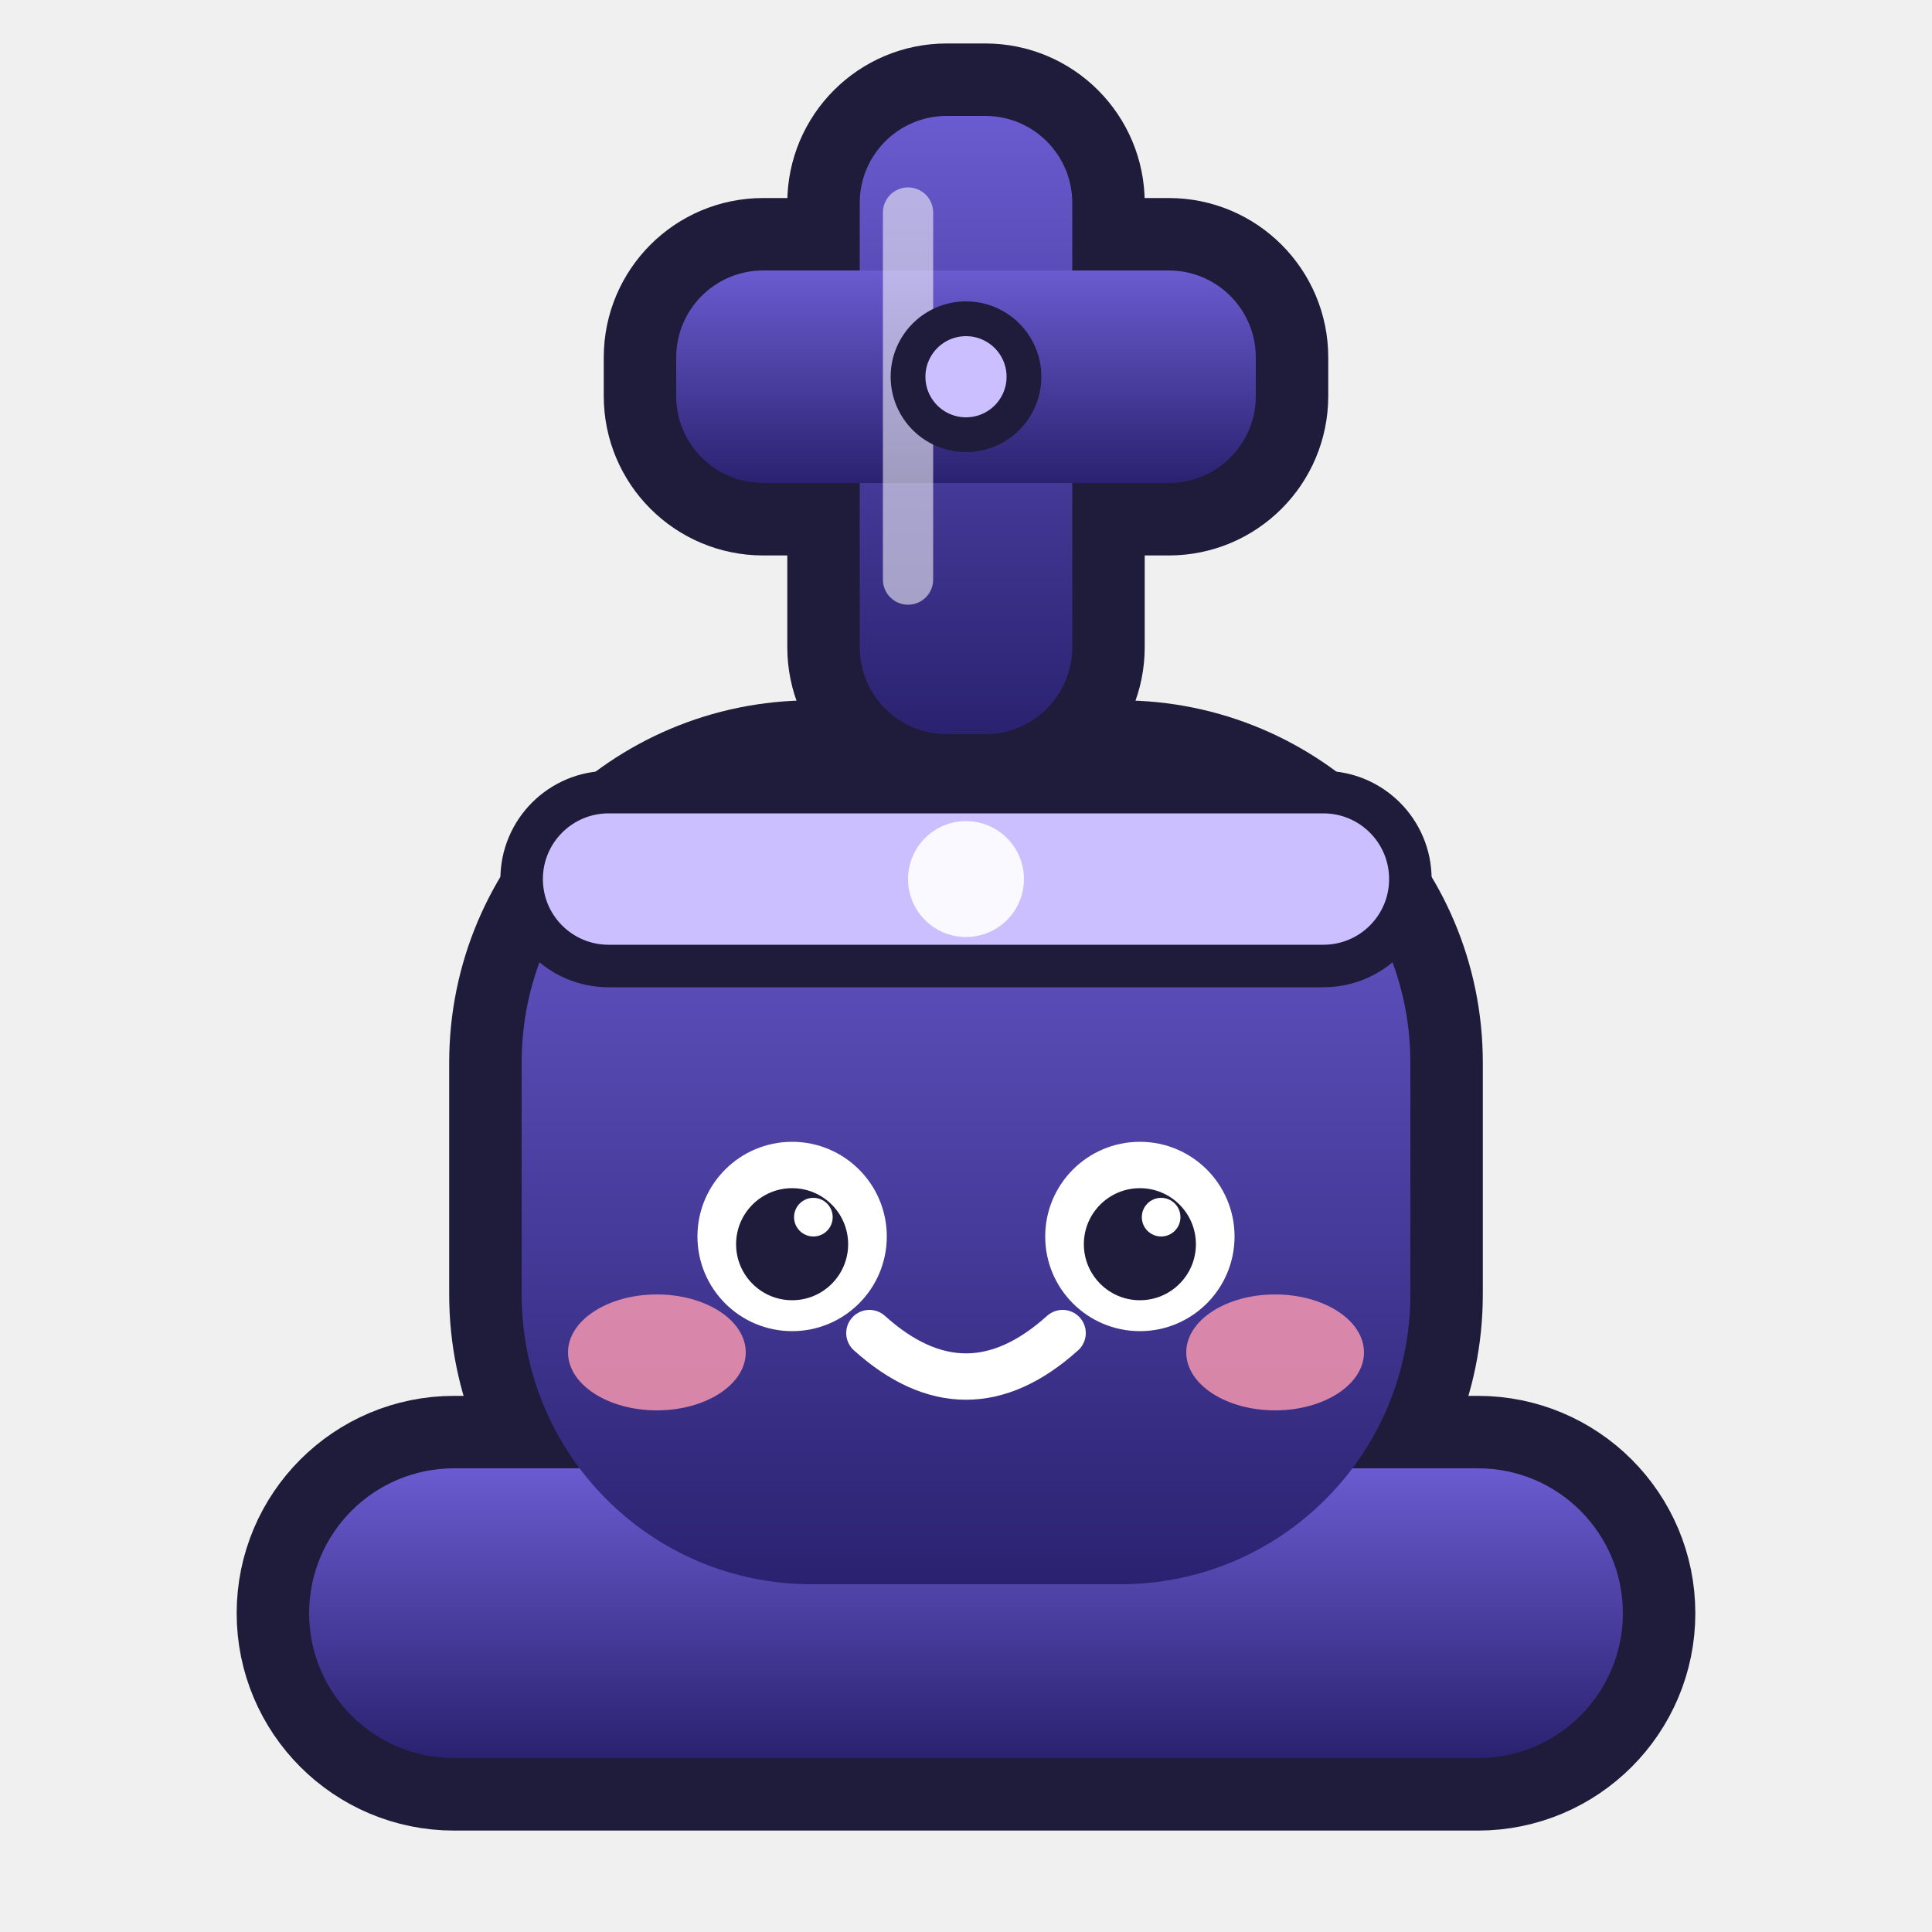
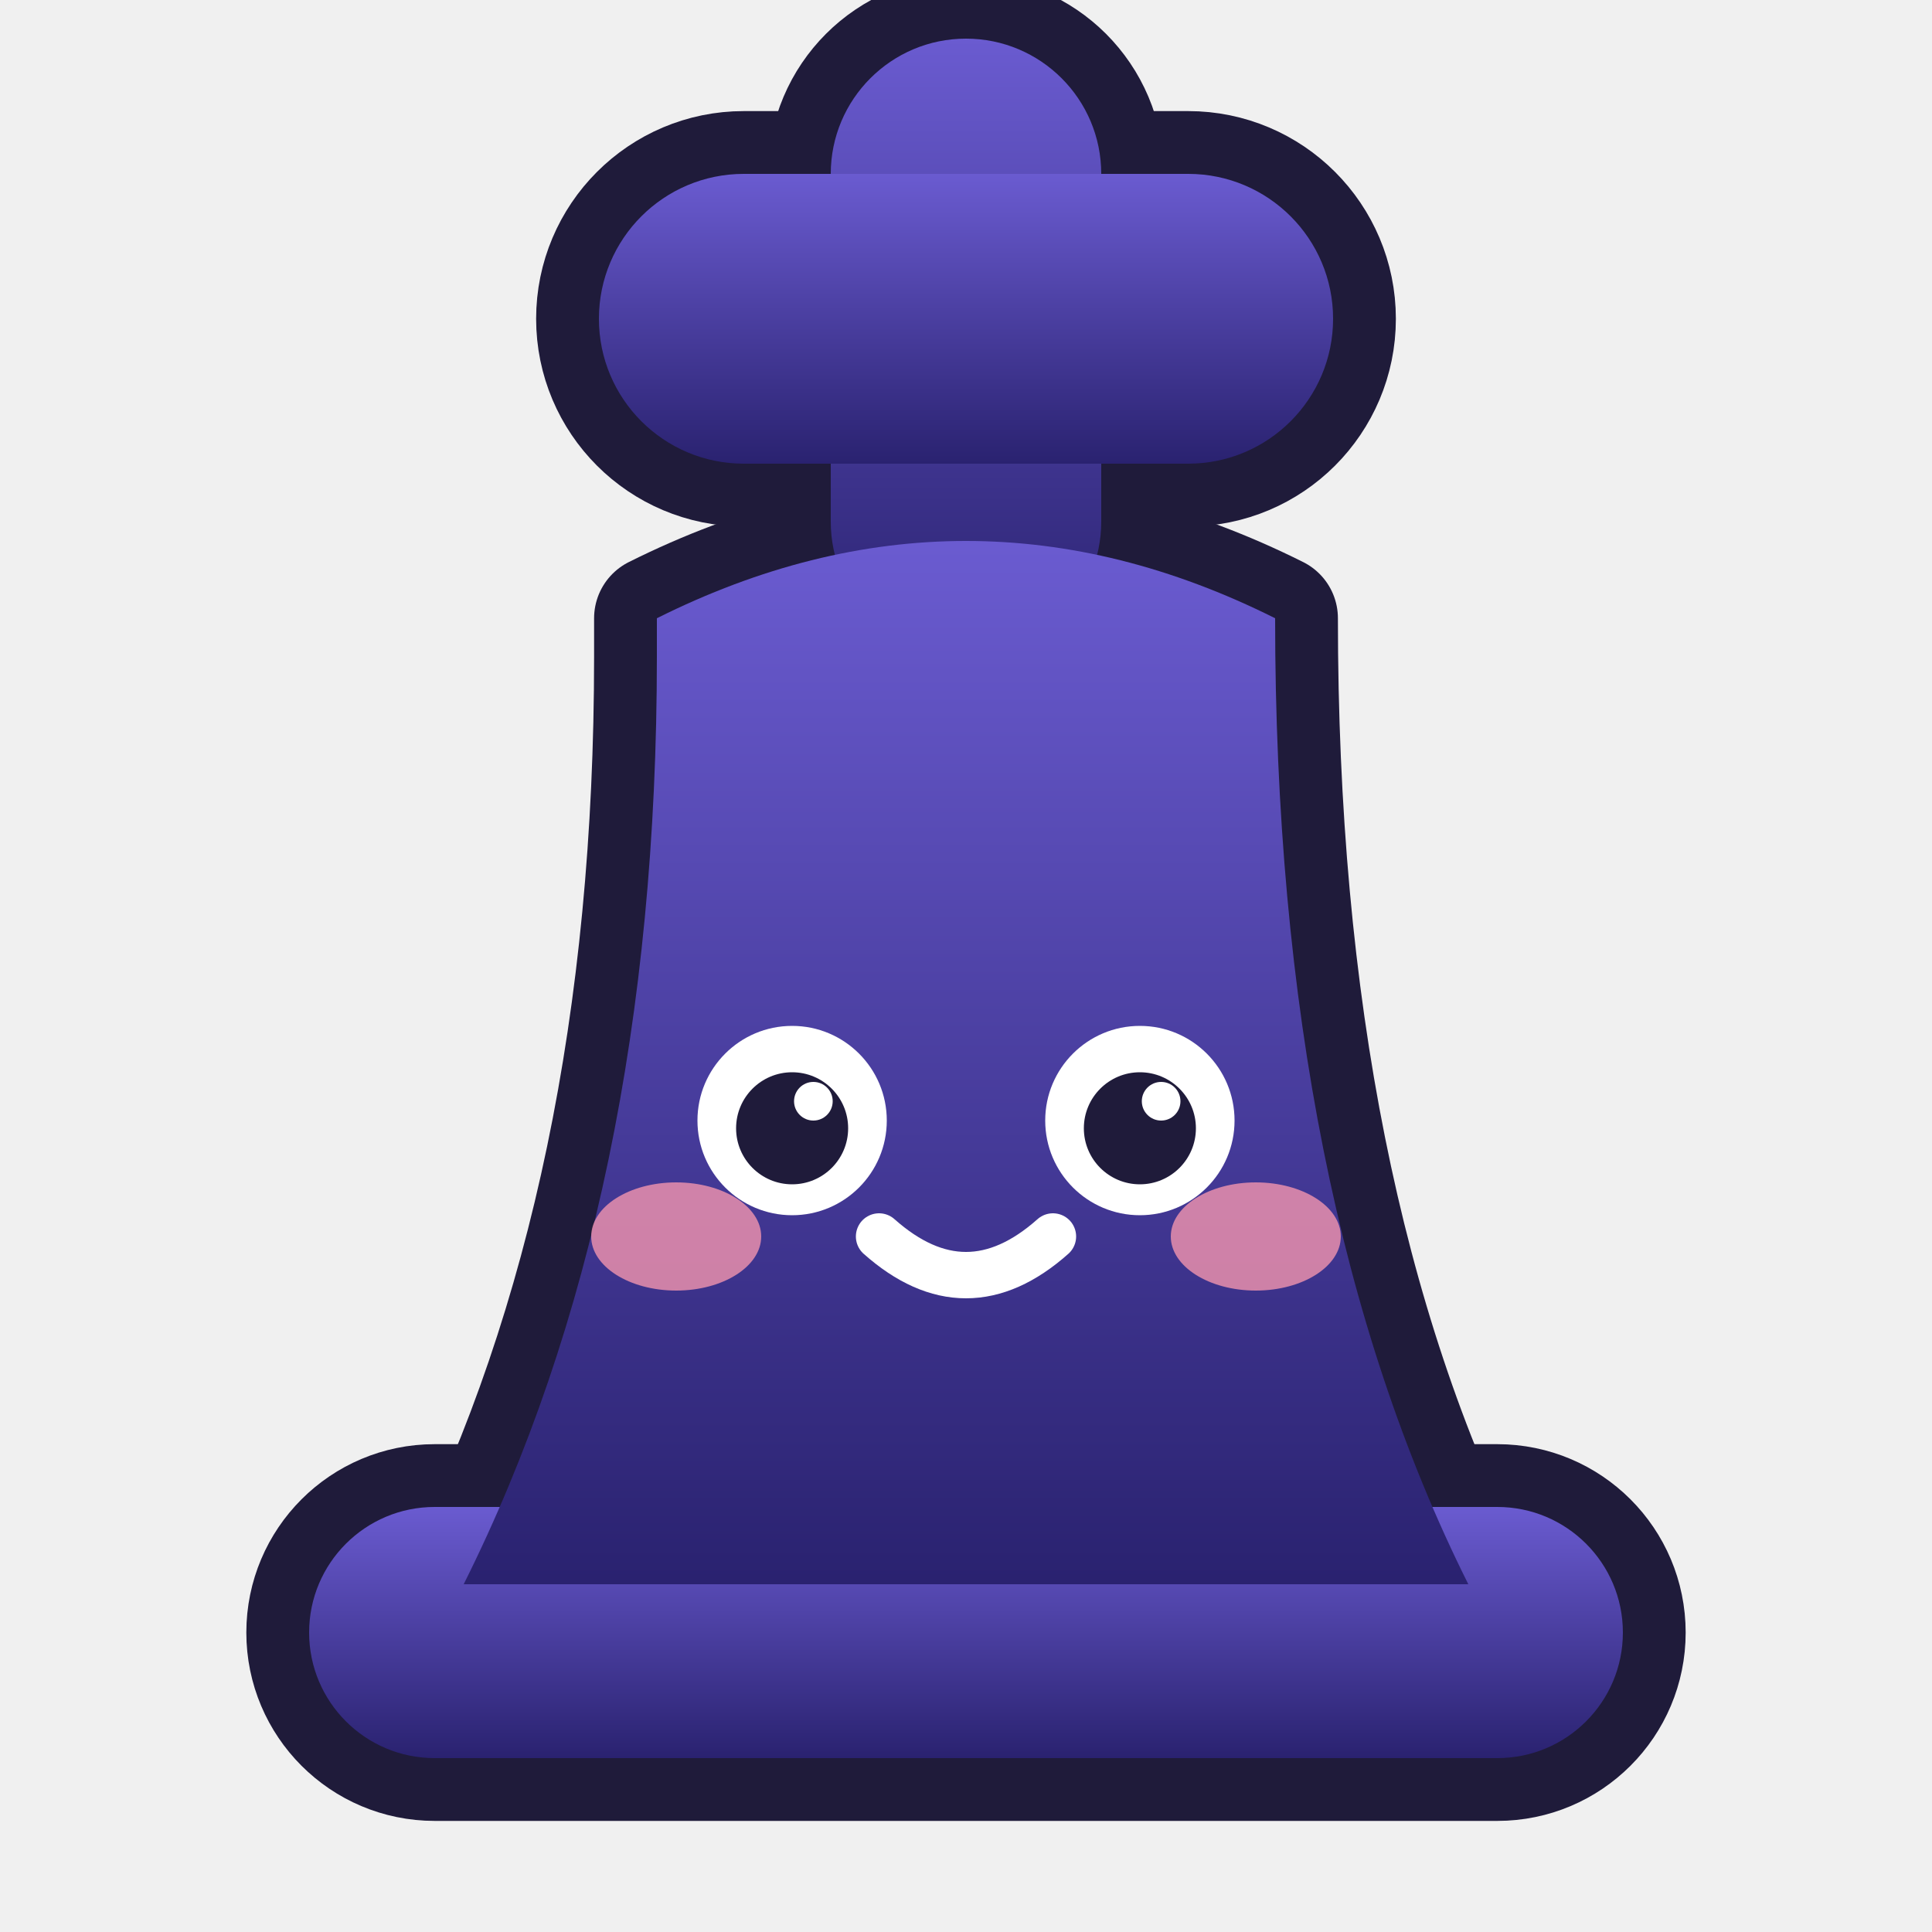
<svg xmlns="http://www.w3.org/2000/svg" xmlns:xlink="http://www.w3.org/1999/xlink" viewBox="0 0 100 100" width="100" height="100">
  <defs>
    <g id="sbk">
-       <rect x="16" y="76" width="68" height="15" rx="7.5" />
-       <rect x="27" y="40" width="46" height="42" rx="15" />
-       <rect x="44.5" y="6" width="11" height="32" rx="4.5" />
-       <rect x="35" y="14" width="30" height="11" rx="4.5" />
+       <rect x="16" y="78" width="68" height="13" rx="6.5" />
+       <rect x="43" y="2" width="14" height="32" rx="7" />
+       <rect x="31" y="9" width="38" height="15" rx="7.5" />
+       <path d="M34 32 Q50 24 66 32 Q66 62 76 82 H24 Q34 62 34 34Z" />
    </g>
    <linearGradient id="gbk" x1="0" y1="0" x2="0" y2="1">
      <stop offset="0" stop-color="#6a5bd0" />
      <stop offset="1" stop-color="#2a2270" />
    </linearGradient>
    <clipPath id="cbk">
      <use xlink:href="#sbk" />
    </clipPath>
  </defs>
-   <use xlink:href="#sbk" fill="#1f1b3a" stroke="#1f1b3a" stroke-width="7.5" stroke-linejoin="round" />
+   <use xlink:href="#sbk" fill="#1f1b3a" stroke="#1f1b3a" stroke-width="6.5" stroke-linejoin="round" />
  <use xlink:href="#sbk" fill="url(#gbk)" />
  <g clip-path="url(#cbk)">
    <ellipse cx="36" cy="36" rx="16" ry="32" transform="rotate(-18 36 36)" fill="#fff" opacity="0.096" />
-     <rect x="0" y="76" width="100" height="24" fill="#1f1b3a" opacity="0.14" />
-     <rect x="62" y="0" width="38" height="100" fill="#1f1b3a" opacity="0.07" />
  </g>
-   <rect x="27" y="41" width="46" height="9" rx="4.5" fill="#cbbfff" stroke="#1f1b3a" stroke-width="2.2" />
-   <circle cx="50" cy="45.5" r="3" fill="#fff" opacity="0.9" />
-   <path d="M47 11 V30" stroke="#fff" stroke-width="2.6" stroke-linecap="round" opacity="0.55" />
-   <circle cx="50" cy="19.5" r="3" fill="#cbbfff" stroke="#1f1b3a" stroke-width="1.8" />
-   <circle cx="41" cy="64" r="4.9" fill="#ffffff" />
-   <circle cx="41" cy="64.4" r="2.9" fill="#1f1b3a" />
-   <circle cx="42.1" cy="63" r="1" fill="#fff" />
-   <circle cx="59" cy="64" r="4.9" fill="#ffffff" />
-   <circle cx="59" cy="64.4" r="2.9" fill="#1f1b3a" />
-   <circle cx="60.1" cy="63" r="1" fill="#fff" />
-   <ellipse cx="34" cy="70" rx="4.6" ry="3" fill="#ff9bb0" opacity="0.8" />
-   <ellipse cx="66" cy="70" rx="4.6" ry="3" fill="#ff9bb0" opacity="0.8" />
-   <path d="M45 69 Q50 73.5 55 69" stroke="#ffffff" stroke-width="2.4" stroke-linecap="round" fill="none" />
+   <circle cx="41" cy="58" r="4.9" fill="#ffffff" />
+   <circle cx="41" cy="58.4" r="2.9" fill="#1f1b3a" />
+   <circle cx="42.1" cy="57" r="1" fill="#fff" />
+   <circle cx="59" cy="58" r="4.9" fill="#ffffff" />
+   <circle cx="59" cy="58.4" r="2.9" fill="#1f1b3a" />
+   <circle cx="60.1" cy="57" r="1" fill="#fff" />
+   <ellipse cx="35" cy="64" rx="4.4" ry="2.8" fill="#ff9bb0" opacity="0.75" />
+   <ellipse cx="65" cy="64" rx="4.4" ry="2.8" fill="#ff9bb0" opacity="0.75" />
+   <path d="M45.5 64 Q50 68 54.5 64" stroke="#ffffff" stroke-width="2.4" stroke-linecap="round" fill="none" />
</svg>
